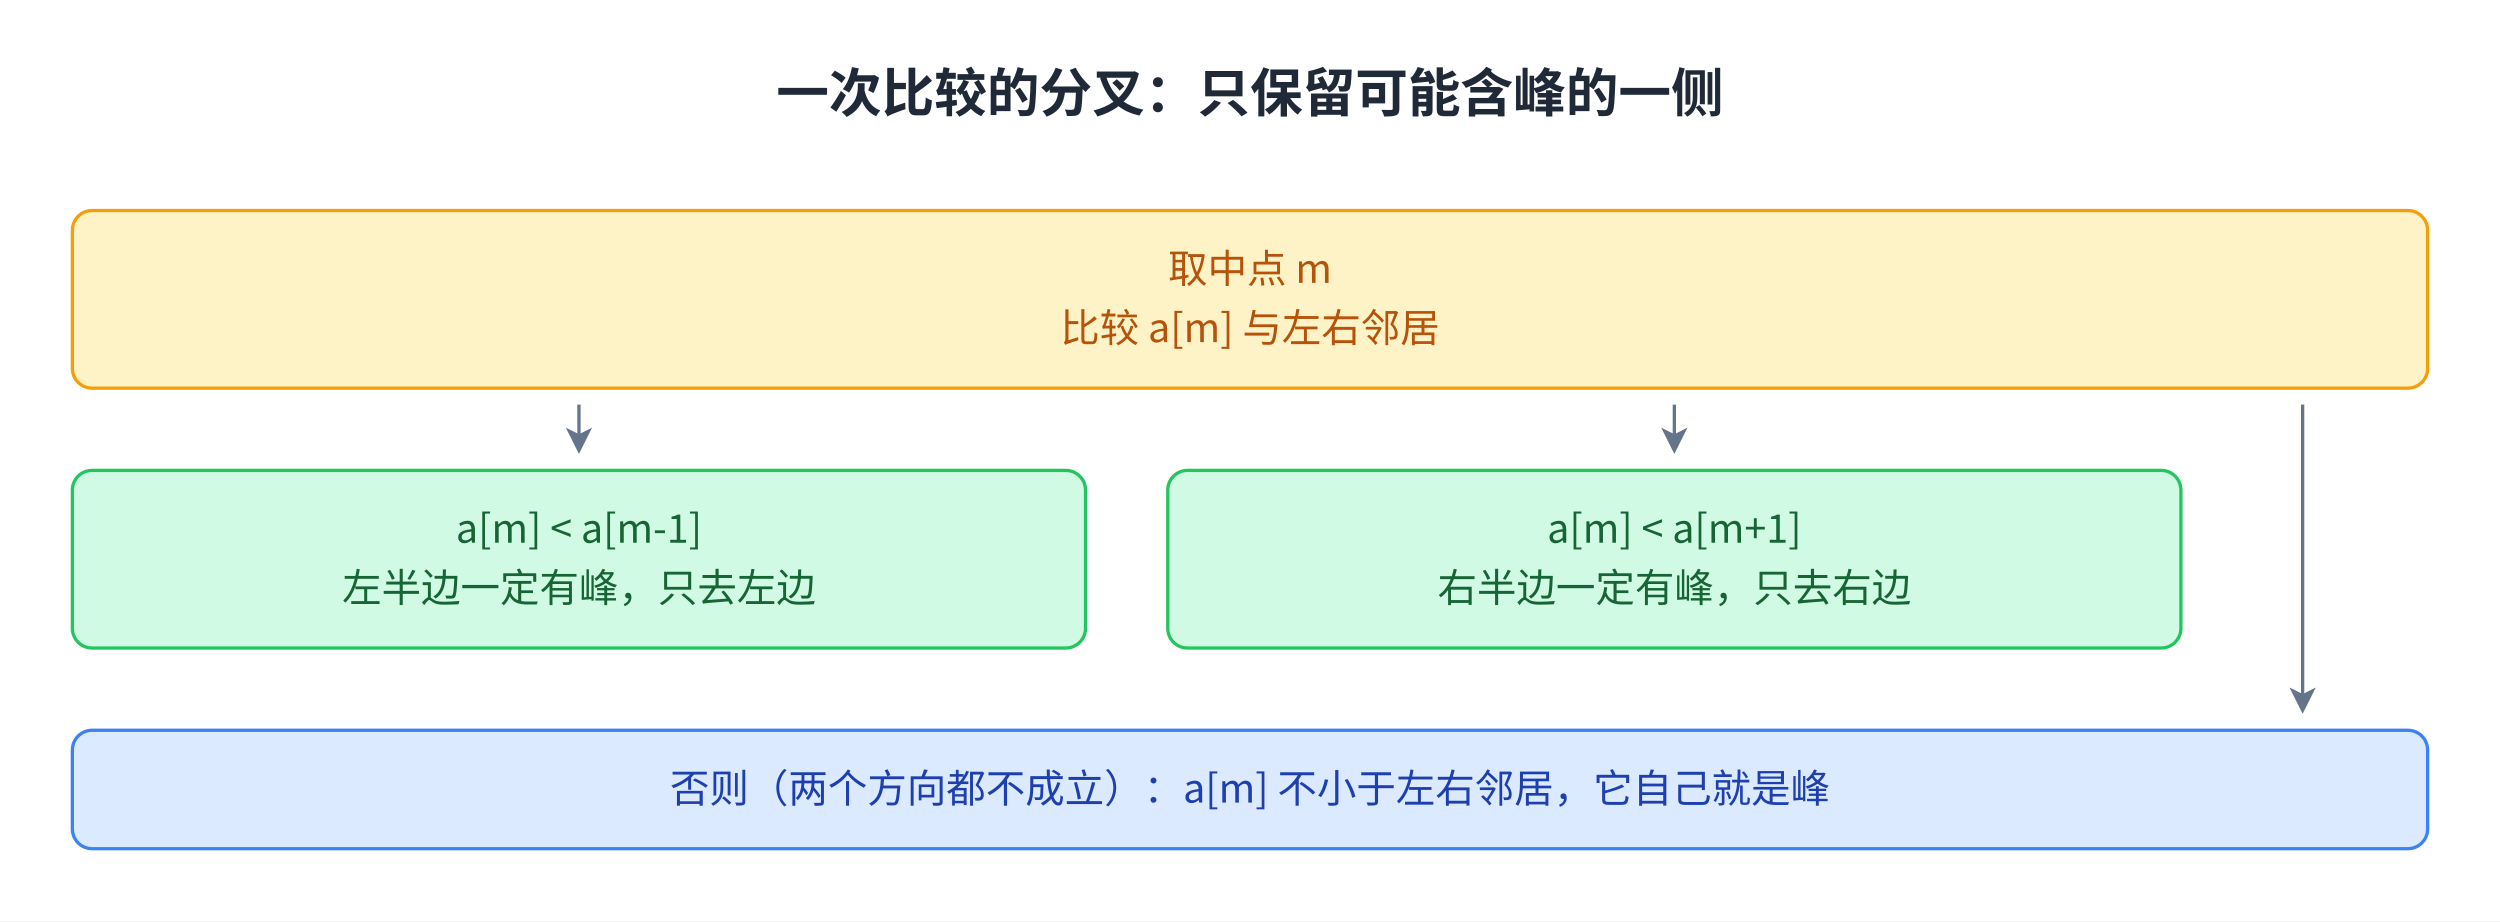
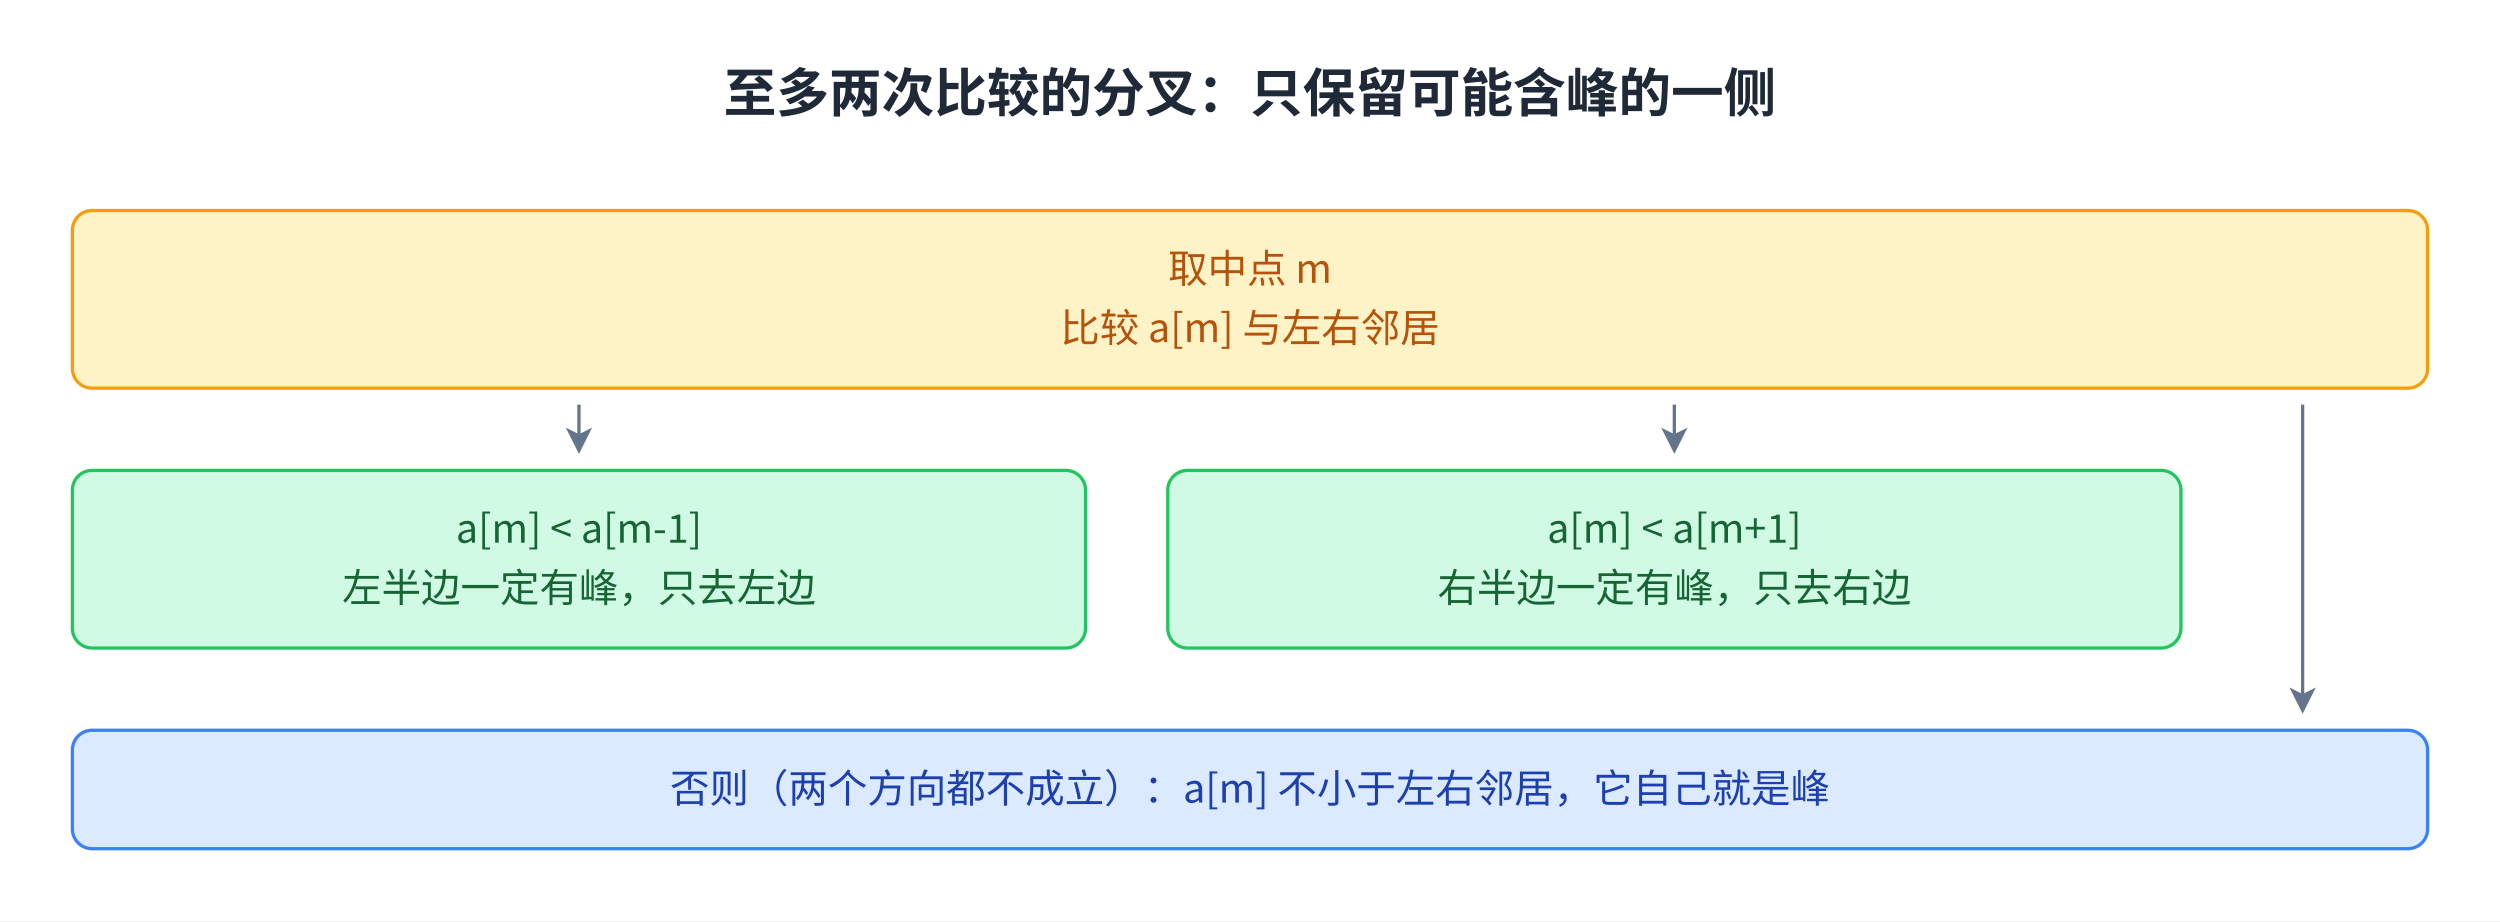
<svg xmlns="http://www.w3.org/2000/svg" viewBox="0 0 760 280" width="760" height="280" role="img" aria-labelledby="fig-peak-finding-3-title fig-peak-finding-3-desc">
  <defs>
    <style>
      text { font-family: 'PingFang SC', 'Microsoft YaHei', 'Noto Sans CJK SC', system-ui, sans-serif; }
    </style>
    <marker id="arrow" markerWidth="8" markerHeight="8" refX="2" refY="4" orient="auto" markerUnits="userSpaceOnUse">
      <path d="M0,0 L8,4 L0,8 L2,4 z" fill="#64748b" />
    </marker>
    <marker id="arrow-purple" markerWidth="8" markerHeight="8" refX="2" refY="4" orient="auto" markerUnits="userSpaceOnUse">
      <path d="M0,0 L8,4 L0,8 L2,4 z" fill="#a855f7" />
    </marker>
  </defs>
  <rect x="0" y="0" width="760" height="280" fill="#ffffff" />
-   <text x="380" y="34" font-size="16" font-weight="600" fill="#1f2937" text-anchor="middle">一次比较的分叉：只保留可能含峰的一侧</text>
+   <text x="380" y="34" font-size="16" font-weight="600" fill="#1f2937" text-anchor="middle">至多两次比较的分叉：只保留可能含峰的一侧</text>
  <rect x="22" y="64" width="716" height="54" rx="6" fill="#fef3c7" stroke="#f59e0b" />
  <text x="380" y="86" font-size="12" fill="#b45309" text-anchor="middle">取中点 m</text>
  <text x="380" y="104" font-size="12" fill="#b45309" text-anchor="middle">比较 a[m] 与左右邻居</text>
  <rect x="22" y="143" width="308" height="54" rx="6" fill="#d1fae5" stroke="#22c55e" />
  <text x="176" y="165" font-size="12" fill="#166534" text-anchor="middle">a[m] &lt; a[m-1]</text>
  <text x="176" y="183" font-size="12" fill="#166534" text-anchor="middle">左半边一定有峰，只去左边</text>
  <rect x="355" y="143" width="308" height="54" rx="6" fill="#d1fae5" stroke="#22c55e" />
  <text x="509" y="165" font-size="12" fill="#166534" text-anchor="middle">a[m] &lt; a[m+1]</text>
  <text x="509" y="183" font-size="12" fill="#166534" text-anchor="middle">右半边一定有峰，只去右边</text>
  <rect x="22" y="222" width="716" height="36" rx="6" fill="#dbeafe" stroke="#3b82f6" />
  <text x="380" y="244" font-size="12" fill="#1e40af" text-anchor="middle">否则（两个方向都不成立）：a[m] 不小于左右邻居，它自己就是峰</text>
  <path d="M176,123 L 176,132" fill="none" stroke="#64748b" marker-end="url(#arrow)" />
  <path d="M509,123 L 509,132" fill="none" stroke="#64748b" marker-end="url(#arrow)" />
  <path d="M700,123 L 700,211" fill="none" stroke="#64748b" marker-end="url(#arrow)" />
</svg>
